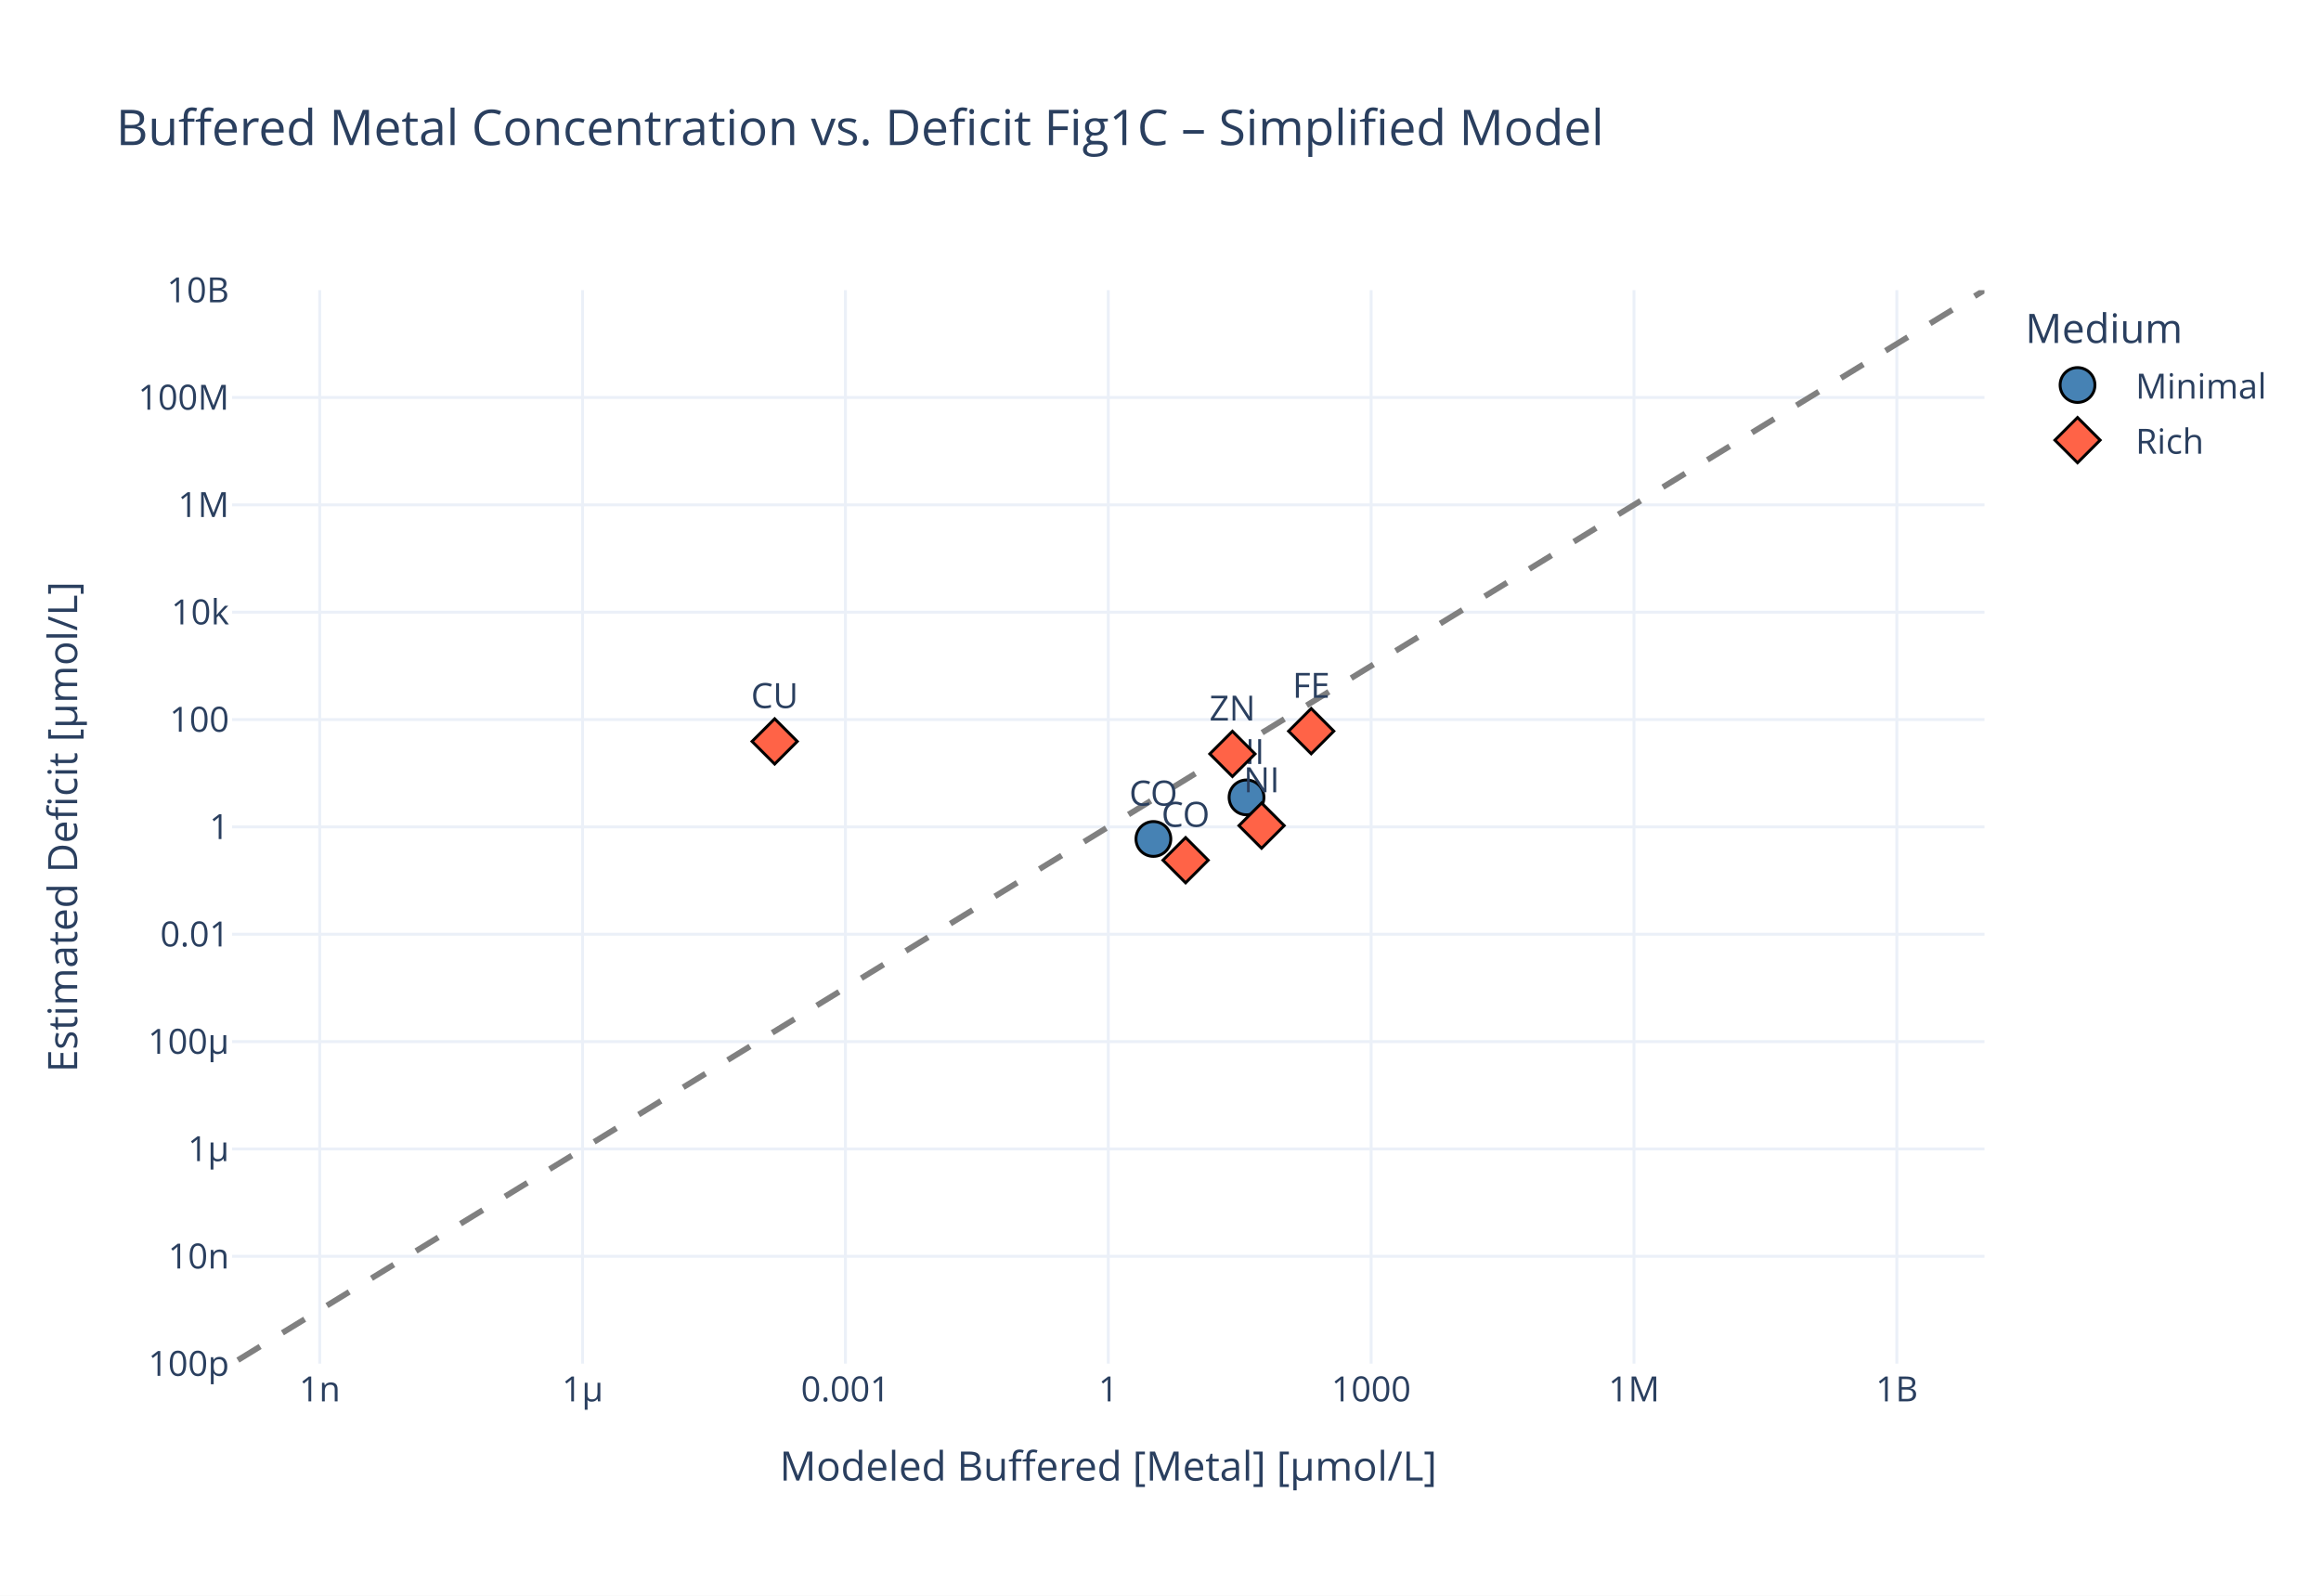
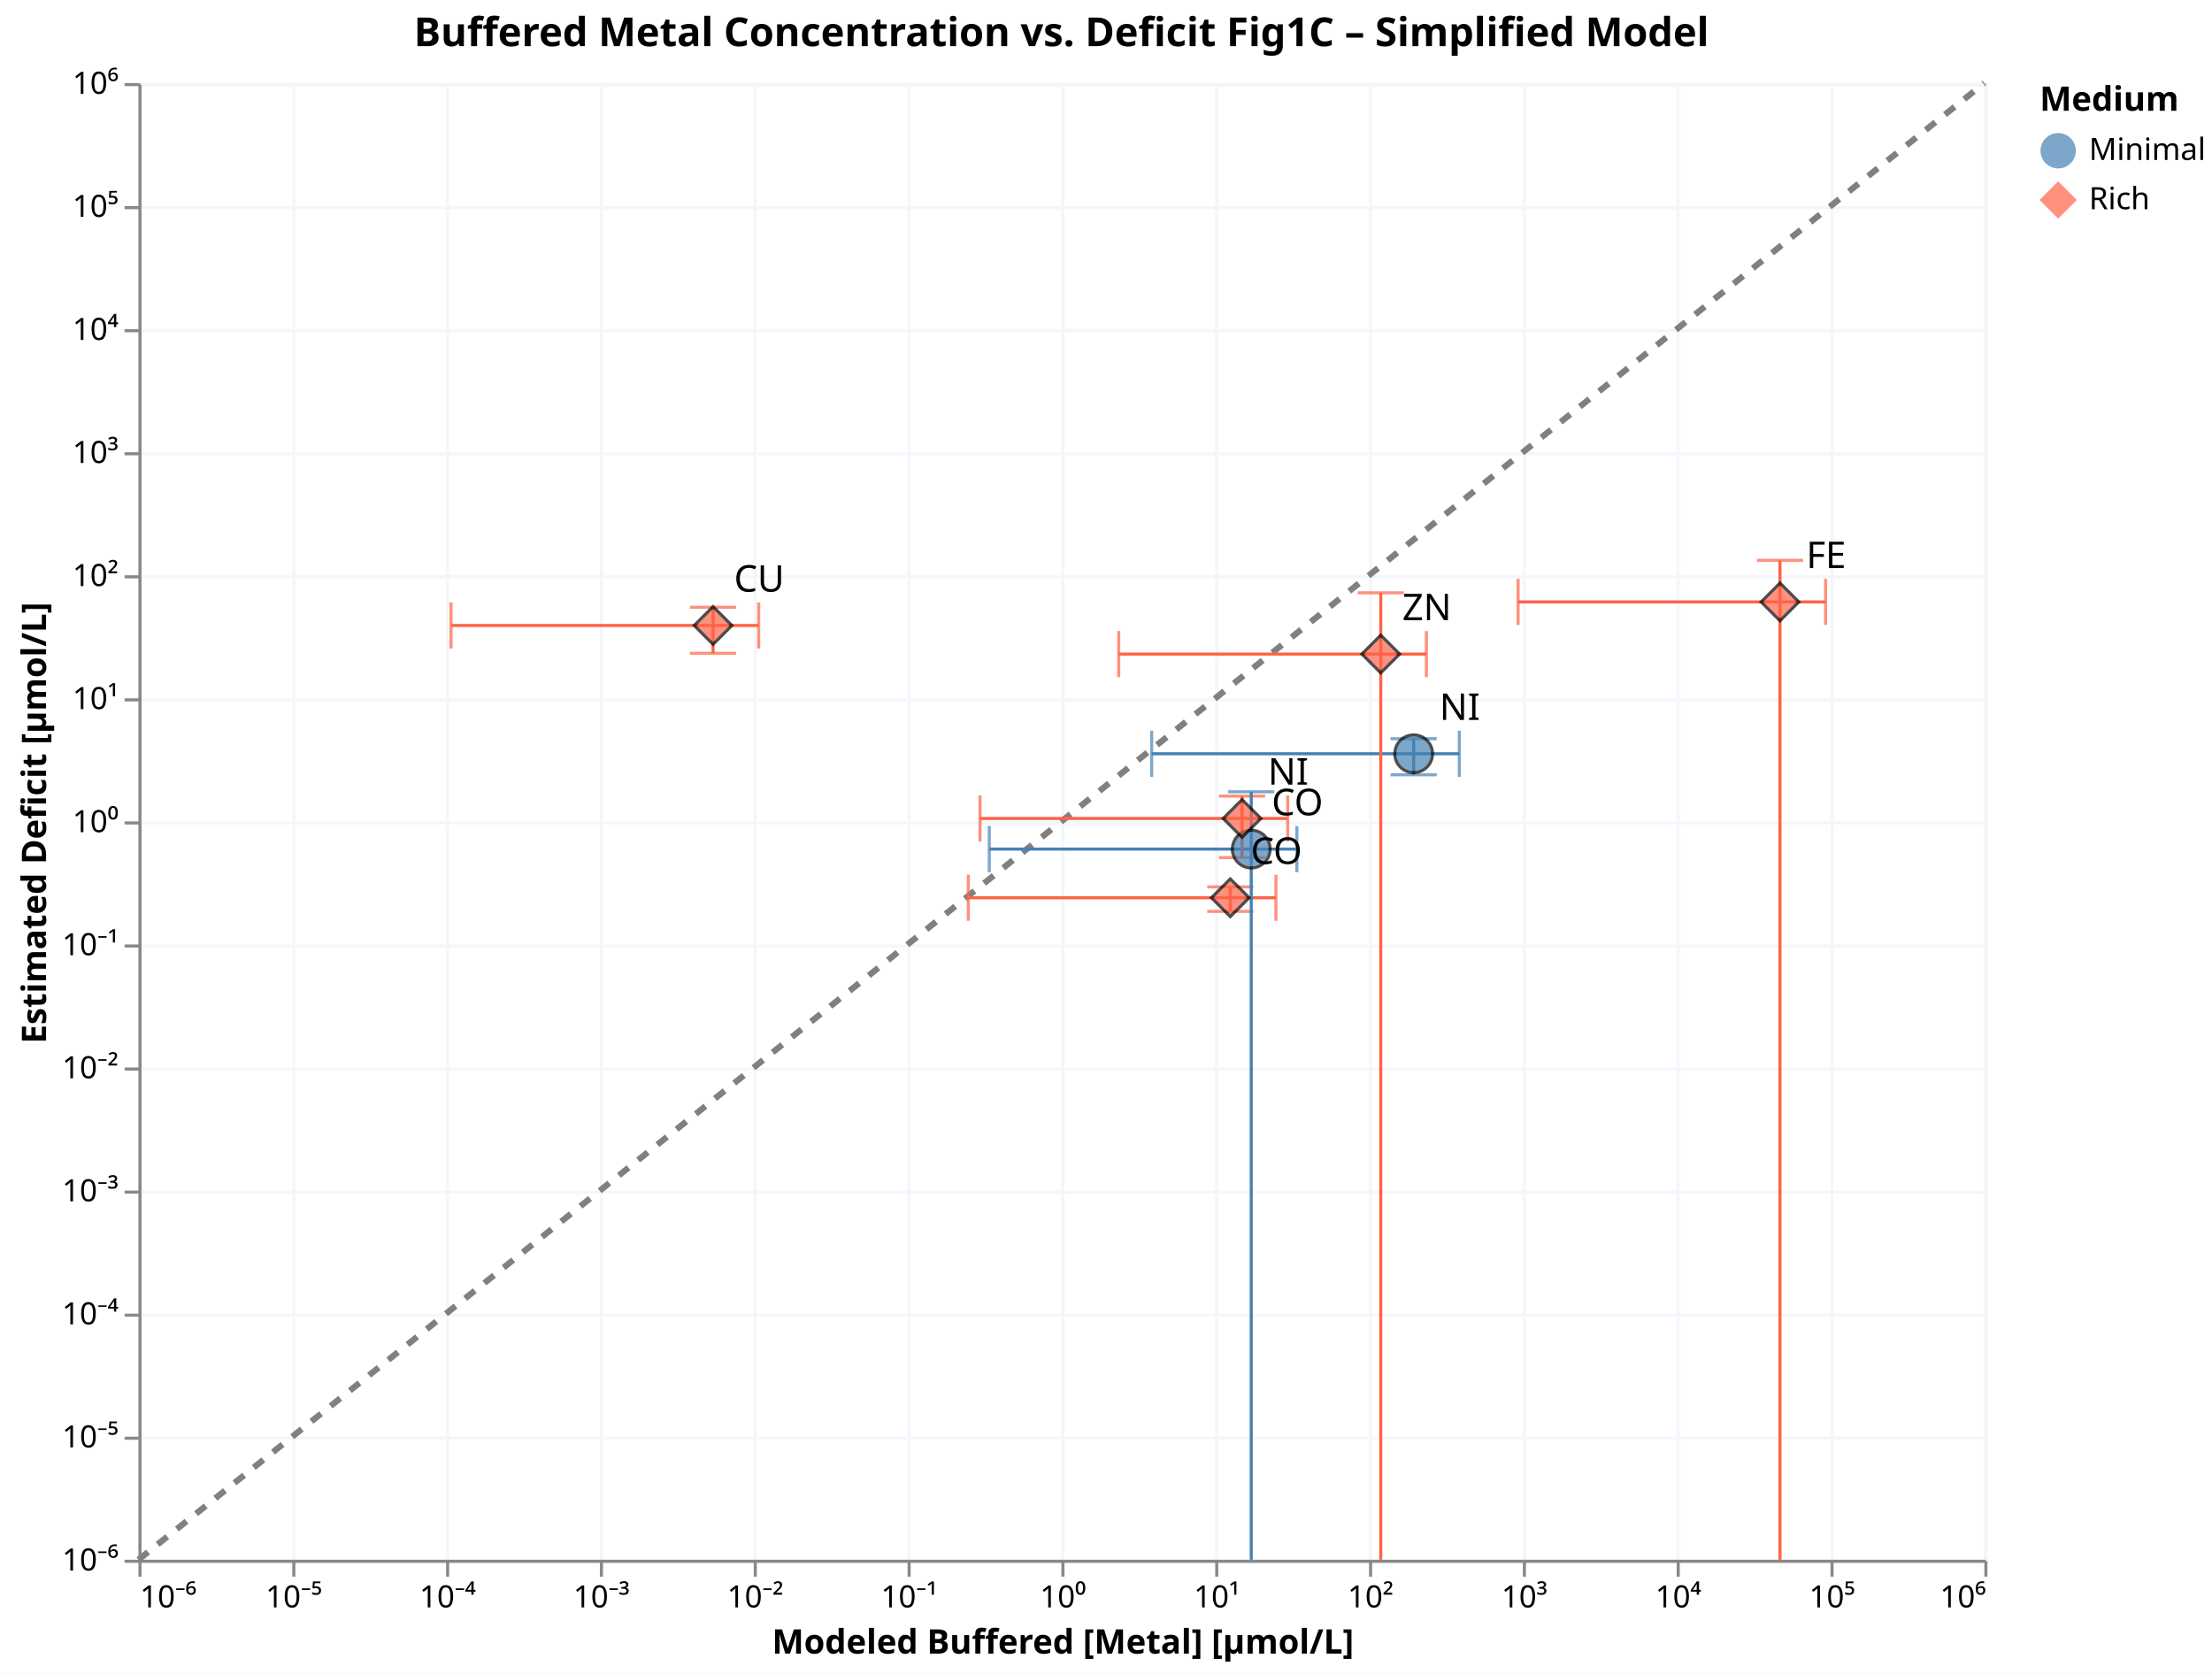
- <svg xmlns="http://www.w3.org/2000/svg" class="main-svg" width="1600" height="1100" style="" viewBox="0 0 800 550">
-   <rect x="0" y="0" width="800" height="550" style="fill: rgb(255, 255, 255); fill-opacity: 1;" />
-   <defs id="defs-2febde">
-     <g class="clips">
-       <clipPath id="clip2febdexyplot" class="plotclip">
-         <rect width="604" height="370" />
-       </clipPath>
-       <clipPath class="axesclip" id="clip2febdex">
-         <rect x="80" y="0" width="604" height="550" />
-       </clipPath>
-       <clipPath class="axesclip" id="clip2febdey">
-         <rect x="0" y="100" width="800" height="370" />
-       </clipPath>
-       <clipPath class="axesclip" id="clip2febdexy">
-         <rect x="80" y="100" width="604" height="370" />
-       </clipPath>
-     </g>
-     <g class="gradients" />
-     <g class="patterns" />
-   </defs>
-   <g class="bglayer" />
-   <g class="layer-below">
-     <g class="imagelayer" />
-     <g class="shapelayer" />
-   </g>
-   <g class="cartesianlayer">
-     <g class="subplot xy">
-       <g class="layer-subplot">
-         <g class="shapelayer" />
-         <g class="imagelayer" />
+ <svg xmlns="http://www.w3.org/2000/svg" version="1.1" class="marks" width="719" height="544" viewBox="0 0 719 544">
+   <rect width="719" height="544" fill="white" />
+   <g fill="none" stroke-miterlimit="10" transform="translate(45,27)">
+     <g class="mark-group role-frame root" role="graphics-object" aria-roledescription="group mark container">
+       <g transform="translate(0,0)">
+         <path class="background" aria-hidden="true" d="M0.5,0.5h600v480h-600Z" stroke="#ddd" />
+         <g>
+           <g class="mark-group role-axis" aria-hidden="true">
+             <g transform="translate(0.5,480.5)">
+               <path class="background" aria-hidden="true" d="M0,0h0v0h0Z" pointer-events="none" />
+               <g>
+                 <g class="mark-rule role-axis-grid" pointer-events="none">
+                   <line transform="translate(0,-480)" x2="0" y2="480" stroke="#f3f6fa" stroke-width="1" opacity="1" />
+                   <line transform="translate(50,-480)" x2="0" y2="480" stroke="#f3f6fa" stroke-width="1" opacity="1" />
+                   <line transform="translate(100,-480)" x2="0" y2="480" stroke="#f3f6fa" stroke-width="1" opacity="1" />
+                   <line transform="translate(150,-480)" x2="0" y2="480" stroke="#f3f6fa" stroke-width="1" opacity="1" />
+                   <line transform="translate(200,-480)" x2="0" y2="480" stroke="#f3f6fa" stroke-width="1" opacity="1" />
+                   <line transform="translate(250,-480)" x2="0" y2="480" stroke="#f3f6fa" stroke-width="1" opacity="1" />
+                   <line transform="translate(300,-480)" x2="0" y2="480" stroke="#f3f6fa" stroke-width="1" opacity="1" />
+                   <line transform="translate(350,-480)" x2="0" y2="480" stroke="#f3f6fa" stroke-width="1" opacity="1" />
+                   <line transform="translate(400,-480)" x2="0" y2="480" stroke="#f3f6fa" stroke-width="1" opacity="1" />
+                   <line transform="translate(450,-480)" x2="0" y2="480" stroke="#f3f6fa" stroke-width="1" opacity="1" />
+                   <line transform="translate(500,-480)" x2="0" y2="480" stroke="#f3f6fa" stroke-width="1" opacity="1" />
+                   <line transform="translate(550,-480)" x2="0" y2="480" stroke="#f3f6fa" stroke-width="1" opacity="1" />
+                   <line transform="translate(600,-480)" x2="0" y2="480" stroke="#f3f6fa" stroke-width="1" opacity="1" />
+                 </g>
+               </g>
+               <path class="foreground" aria-hidden="true" d="" pointer-events="none" display="none" />
+             </g>
+           </g>
+           <g class="mark-group role-axis" aria-hidden="true">
+             <g transform="translate(0.5,0.5)">
+               <path class="background" aria-hidden="true" d="M0,0h0v0h0Z" pointer-events="none" />
+               <g>
+                 <g class="mark-rule role-axis-grid" pointer-events="none">
+                   <line transform="translate(0,480)" x2="600" y2="0" stroke="#f3f6fa" stroke-width="1" opacity="1" />
+                   <line transform="translate(0,440)" x2="600" y2="0" stroke="#f3f6fa" stroke-width="1" opacity="1" />
+                   <line transform="translate(0,400)" x2="600" y2="0" stroke="#f3f6fa" stroke-width="1" opacity="1" />
+                   <line transform="translate(0,360)" x2="600" y2="0" stroke="#f3f6fa" stroke-width="1" opacity="1" />
+                   <line transform="translate(0,320)" x2="600" y2="0" stroke="#f3f6fa" stroke-width="1" opacity="1" />
+                   <line transform="translate(0,280)" x2="600" y2="0" stroke="#f3f6fa" stroke-width="1" opacity="1" />
+                   <line transform="translate(0,240)" x2="600" y2="0" stroke="#f3f6fa" stroke-width="1" opacity="1" />
+                   <line transform="translate(0,200)" x2="600" y2="0" stroke="#f3f6fa" stroke-width="1" opacity="1" />
+                   <line transform="translate(0,160)" x2="600" y2="0" stroke="#f3f6fa" stroke-width="1" opacity="1" />
+                   <line transform="translate(0,120)" x2="600" y2="0" stroke="#f3f6fa" stroke-width="1" opacity="1" />
+                   <line transform="translate(0,80)" x2="600" y2="0" stroke="#f3f6fa" stroke-width="1" opacity="1" />
+                   <line transform="translate(0,40)" x2="600" y2="0" stroke="#f3f6fa" stroke-width="1" opacity="1" />
+                   <line transform="translate(0,0)" x2="600" y2="0" stroke="#f3f6fa" stroke-width="1" opacity="1" />
+                 </g>
+               </g>
+               <path class="foreground" aria-hidden="true" d="" pointer-events="none" display="none" />
+             </g>
+           </g>
+           <g class="mark-group role-axis" role="graphics-symbol" aria-roledescription="axis" aria-label="X-axis titled 'Modeled Buffered [Metal] [µmol/L]' for a log scale with values from 0.000001 to 1,000,000">
+             <g transform="translate(0.5,480.5)">
+               <path class="background" aria-hidden="true" d="M0,0h0v0h0Z" pointer-events="none" />
+               <g>
+                 <g class="mark-rule role-axis-tick" pointer-events="none">
+                   <line transform="translate(0,0)" x2="0" y2="5" stroke="#888" stroke-width="1" opacity="1" />
+                   <line transform="translate(50,0)" x2="0" y2="5" stroke="#888" stroke-width="1" opacity="1" />
+                   <line transform="translate(100,0)" x2="0" y2="5" stroke="#888" stroke-width="1" opacity="1" />
+                   <line transform="translate(150,0)" x2="0" y2="5" stroke="#888" stroke-width="1" opacity="1" />
+                   <line transform="translate(200,0)" x2="0" y2="5" stroke="#888" stroke-width="1" opacity="1" />
+                   <line transform="translate(250,0)" x2="0" y2="5" stroke="#888" stroke-width="1" opacity="1" />
+                   <line transform="translate(300,0)" x2="0" y2="5" stroke="#888" stroke-width="1" opacity="1" />
+                   <line transform="translate(350,0)" x2="0" y2="5" stroke="#888" stroke-width="1" opacity="1" />
+                   <line transform="translate(400,0)" x2="0" y2="5" stroke="#888" stroke-width="1" opacity="1" />
+                   <line transform="translate(450,0)" x2="0" y2="5" stroke="#888" stroke-width="1" opacity="1" />
+                   <line transform="translate(500,0)" x2="0" y2="5" stroke="#888" stroke-width="1" opacity="1" />
+                   <line transform="translate(550,0)" x2="0" y2="5" stroke="#888" stroke-width="1" opacity="1" />
+                   <line transform="translate(600,0)" x2="0" y2="5" stroke="#888" stroke-width="1" opacity="1" />
+                 </g>
+                 <g class="mark-text role-axis-label" pointer-events="none">
+                   <text text-anchor="start" transform="translate(0,15)" font-family="sans-serif" font-size="10px" fill="#000" opacity="1">10⁻⁶</text>
+                   <text text-anchor="middle" transform="translate(50,15)" font-family="sans-serif" font-size="10px" fill="#000" opacity="1">10⁻⁵</text>
+                   <text text-anchor="middle" transform="translate(100,15)" font-family="sans-serif" font-size="10px" fill="#000" opacity="1">10⁻⁴</text>
+                   <text text-anchor="middle" transform="translate(150,15)" font-family="sans-serif" font-size="10px" fill="#000" opacity="1">10⁻³</text>
+                   <text text-anchor="middle" transform="translate(200,15)" font-family="sans-serif" font-size="10px" fill="#000" opacity="1">10⁻²</text>
+                   <text text-anchor="middle" transform="translate(250,15)" font-family="sans-serif" font-size="10px" fill="#000" opacity="1">10⁻¹</text>
+                   <text text-anchor="middle" transform="translate(300,15)" font-family="sans-serif" font-size="10px" fill="#000" opacity="1">10⁰</text>
+                   <text text-anchor="middle" transform="translate(350,15)" font-family="sans-serif" font-size="10px" fill="#000" opacity="1">10¹</text>
+                   <text text-anchor="middle" transform="translate(400,15)" font-family="sans-serif" font-size="10px" fill="#000" opacity="1">10²</text>
+                   <text text-anchor="middle" transform="translate(450,15)" font-family="sans-serif" font-size="10px" fill="#000" opacity="1">10³</text>
+                   <text text-anchor="middle" transform="translate(500,15)" font-family="sans-serif" font-size="10px" fill="#000" opacity="1">10⁴</text>
+                   <text text-anchor="middle" transform="translate(550,15)" font-family="sans-serif" font-size="10px" fill="#000" opacity="1">10⁵</text>
+                   <text text-anchor="end" transform="translate(600,15)" font-family="sans-serif" font-size="10px" fill="#000" opacity="1">10⁶</text>
+                 </g>
+                 <g class="mark-rule role-axis-domain" pointer-events="none">
+                   <line transform="translate(0,0)" x2="600" y2="0" stroke="#888" stroke-width="1" opacity="1" />
+                 </g>
+                 <g class="mark-text role-axis-title" pointer-events="none">
+                   <text text-anchor="middle" transform="translate(300,30)" font-family="sans-serif" font-size="11px" font-weight="bold" fill="#000" opacity="1">Modeled Buffered [Metal] [µmol/L]</text>
+                 </g>
+               </g>
+               <path class="foreground" aria-hidden="true" d="" pointer-events="none" display="none" />
+             </g>
+           </g>
+           <g class="mark-group role-axis" role="graphics-symbol" aria-roledescription="axis" aria-label="Y-axis titled 'Estimated Deficit [µmol/L]' for a log scale with values from 0.000001 to 1,000,000">
+             <g transform="translate(0.5,0.5)">
+               <path class="background" aria-hidden="true" d="M0,0h0v0h0Z" pointer-events="none" />
+               <g>
+                 <g class="mark-rule role-axis-tick" pointer-events="none">
+                   <line transform="translate(0,480)" x2="-5" y2="0" stroke="#888" stroke-width="1" opacity="1" />
+                   <line transform="translate(0,440)" x2="-5" y2="0" stroke="#888" stroke-width="1" opacity="1" />
+                   <line transform="translate(0,400)" x2="-5" y2="0" stroke="#888" stroke-width="1" opacity="1" />
+                   <line transform="translate(0,360)" x2="-5" y2="0" stroke="#888" stroke-width="1" opacity="1" />
+                   <line transform="translate(0,320)" x2="-5" y2="0" stroke="#888" stroke-width="1" opacity="1" />
+                   <line transform="translate(0,280)" x2="-5" y2="0" stroke="#888" stroke-width="1" opacity="1" />
+                   <line transform="translate(0,240)" x2="-5" y2="0" stroke="#888" stroke-width="1" opacity="1" />
+                   <line transform="translate(0,200)" x2="-5" y2="0" stroke="#888" stroke-width="1" opacity="1" />
+                   <line transform="translate(0,160)" x2="-5" y2="0" stroke="#888" stroke-width="1" opacity="1" />
+                   <line transform="translate(0,120)" x2="-5" y2="0" stroke="#888" stroke-width="1" opacity="1" />
+                   <line transform="translate(0,80)" x2="-5" y2="0" stroke="#888" stroke-width="1" opacity="1" />
+                   <line transform="translate(0,40)" x2="-5" y2="0" stroke="#888" stroke-width="1" opacity="1" />
+                   <line transform="translate(0,0)" x2="-5" y2="0" stroke="#888" stroke-width="1" opacity="1" />
+                 </g>
+                 <g class="mark-text role-axis-label" pointer-events="none">
+                   <text text-anchor="end" transform="translate(-7,483)" font-family="sans-serif" font-size="10px" fill="#000" opacity="1">10⁻⁶</text>
+                   <text text-anchor="end" transform="translate(-7,443)" font-family="sans-serif" font-size="10px" fill="#000" opacity="1">10⁻⁵</text>
+                   <text text-anchor="end" transform="translate(-7,403)" font-family="sans-serif" font-size="10px" fill="#000" opacity="1">10⁻⁴</text>
+                   <text text-anchor="end" transform="translate(-7,363)" font-family="sans-serif" font-size="10px" fill="#000" opacity="1">10⁻³</text>
+                   <text text-anchor="end" transform="translate(-7,323)" font-family="sans-serif" font-size="10px" fill="#000" opacity="1">10⁻²</text>
+                   <text text-anchor="end" transform="translate(-7,283)" font-family="sans-serif" font-size="10px" fill="#000" opacity="1">10⁻¹</text>
+                   <text text-anchor="end" transform="translate(-7,243)" font-family="sans-serif" font-size="10px" fill="#000" opacity="1">10⁰</text>
+                   <text text-anchor="end" transform="translate(-7,203)" font-family="sans-serif" font-size="10px" fill="#000" opacity="1">10¹</text>
+                   <text text-anchor="end" transform="translate(-7,163)" font-family="sans-serif" font-size="10px" fill="#000" opacity="1">10²</text>
+                   <text text-anchor="end" transform="translate(-7,123)" font-family="sans-serif" font-size="10px" fill="#000" opacity="1">10³</text>
+                   <text text-anchor="end" transform="translate(-7,83)" font-family="sans-serif" font-size="10px" fill="#000" opacity="1">10⁴</text>
+                   <text text-anchor="end" transform="translate(-7,43)" font-family="sans-serif" font-size="10px" fill="#000" opacity="1">10⁵</text>
+                   <text text-anchor="end" transform="translate(-7,3)" font-family="sans-serif" font-size="10px" fill="#000" opacity="1">10⁶</text>
+                 </g>
+                 <g class="mark-rule role-axis-domain" pointer-events="none">
+                   <line transform="translate(0,480)" x2="0" y2="-480" stroke="#888" stroke-width="1" opacity="1" />
+                 </g>
+                 <g class="mark-text role-axis-title" pointer-events="none">
+                   <text text-anchor="middle" transform="translate(-28.5293,240) rotate(-90) translate(0,-2)" font-family="sans-serif" font-size="11px" font-weight="bold" fill="#000" opacity="1">Estimated Deficit [µmol/L]</text>
+                 </g>
+               </g>
+               <path class="foreground" aria-hidden="true" d="" pointer-events="none" display="none" />
+             </g>
+           </g>
+           <g class="mark-line role-mark layer_0_marks" role="graphics-object" aria-roledescription="line mark container">
+             <path aria-label="v: 0.000001" role="graphics-symbol" aria-roledescription="line mark" d="M0,480L600,0" stroke="gray" stroke-width="2" stroke-dasharray="4,4" />
+           </g>
+           <g class="mark-rect role-mark layer_1_layer_0_marks" aria-hidden="true">
+             <path d="M276.061,241.5h1v15h-1Z" fill="steelblue" opacity="0.7" />
+             <path d="M328.84,210.511h1v15h-1Z" fill="steelblue" opacity="0.7" />
+             <path d="M447.951,161.154h1v15h-1Z" fill="tomato" opacity="0.7" />
+             <path d="M269.245,257.316h1v15h-1Z" fill="tomato" opacity="0.7" />
+             <path d="M273.06,231.544h1v15h-1Z" fill="tomato" opacity="0.7" />
+             <path d="M101.114,168.813h1v15h-1Z" fill="tomato" opacity="0.7" />
+             <path d="M318.142,178.103h1v15h-1Z" fill="tomato" opacity="0.7" />
+           </g>
+           <g class="mark-rect role-mark layer_1_layer_1_marks" aria-hidden="true">
+             <path d="M376.046,241.5h1v15h-1Z" fill="steelblue" opacity="0.7" />
+             <path d="M428.84,210.511h1v15h-1Z" fill="steelblue" opacity="0.7" />
+             <path d="M547.907,161.154h1v15h-1Z" fill="tomato" opacity="0.7" />
+             <path d="M369.239,257.316h1v15h-1Z" fill="tomato" opacity="0.7" />
+             <path d="M373.06,231.544h1v15h-1Z" fill="tomato" opacity="0.7" />
+             <path d="M201.114,168.813h1v15h-1Z" fill="tomato" opacity="0.7" />
+             <path d="M418.142,178.103h1v15h-1Z" fill="tomato" opacity="0.7" />
+           </g>
+           <g class="mark-rule role-mark layer_1_layer_2_marks" role="graphics-object" aria-roledescription="rule mark container">
+             <line aria-label="lower_x_lb_uM: 0.339796301177; y_uM: 0.595660322506; upper_x_lb_uM: 33.9556721177; Medium: Minimal; x_ub_uM: 33.9556721177; x_lb_uM: 0.339796301177" role="graphics-symbol" aria-roledescription="errorbar" transform="translate(276.5609,249.0001)" x2="99.985" y2="0" stroke="steelblue" />
+             <line aria-label="lower_x_lb_uM: 3.86188046402; y_uM: 3.54594709603; upper_x_lb_uM: 386.187792962; Medium: Minimal; x_ub_uM: 386.187792962; x_lb_uM: 3.86188046402" role="graphics-symbol" aria-roledescription="errorbar" transform="translate(329.3399,218.0107)" x2="100" y2="0" stroke="steelblue" />
+             <line aria-label="lower_x_lb_uM: 931.131639693; y_uM: 60.7635958387; upper_x_lb_uM: 92925.0639693; Medium: Rich; x_ub_uM: 92925.0639693; x_lb_uM: 931.131639693" role="graphics-symbol" aria-roledescription="errorbar" transform="translate(448.4506,168.6543)" x2="99.956" y2="0" stroke="tomato" />
+             <line aria-label="lower_x_lb_uM: 0.248253315372; y_uM: 0.239662747921; upper_x_lb_uM: 24.8184015372; Medium: Rich; x_ub_uM: 24.8184015372; x_lb_uM: 0.248253315372" role="graphics-symbol" aria-roledescription="errorbar" transform="translate(269.7448,264.816)" x2="99.994" y2="0" stroke="tomato" />
+             <line aria-label="lower_x_lb_uM: 0.295938698494; y_uM: 1.05655217874; upper_x_lb_uM: 29.5938569794; Medium: Rich; x_ub_uM: 29.5938569794; x_lb_uM: 0.295938698494" role="graphics-symbol" aria-roledescription="errorbar" transform="translate(273.5601,239.0444)" x2="100" y2="0" stroke="tomato" />
+             <line aria-label="lower_x_lb_uM: 0.000107714137603; y_uM: 39.1004104343; upper_x_lb_uM: 0.0107714137558; Medium: Rich; x_ub_uM: 0.0107714137558; x_lb_uM: 0.000107714137603" role="graphics-symbol" aria-roledescription="errorbar" transform="translate(101.6136,176.3127)" x2="100" y2="0" stroke="tomato" />
+             <line aria-label="lower_x_lb_uM: 2.35956548632; y_uM: 22.9044899894; upper_x_lb_uM: 235.955618032; Medium: Rich; x_ub_uM: 235.955618032; x_lb_uM: 2.35956548632" role="graphics-symbol" aria-roledescription="errorbar" transform="translate(318.6416,185.6032)" x2="100" y2="0" stroke="tomato" />
+           </g>
+           <g class="mark-rect role-mark layer_2_layer_0_marks" clip-path="url(#clip16)" aria-hidden="true">
+             <path d="M354.21,519.5h15v1h-15Z" fill="steelblue" opacity="0.7" />
+             <path d="M407.004,224.352h15v1h-15Z" fill="steelblue" opacity="0.7" />
+             <path d="M526.072,519.5h15v1h-15Z" fill="tomato" opacity="0.7" />
+             <path d="M347.403,268.754h15v1h-15Z" fill="tomato" opacity="0.7" />
+             <path d="M351.225,251.27h15v1h-15Z" fill="tomato" opacity="0.7" />
+             <path d="M179.278,184.864h15v1h-15Z" fill="tomato" opacity="0.7" />
+             <path d="M396.306,519.5h15v1h-15Z" fill="tomato" opacity="0.7" />
+           </g>
+           <g class="mark-rect role-mark layer_2_layer_1_marks" clip-path="url(#clip17)" aria-hidden="true">
+             <path d="M354.21,229.868h15v1h-15Z" fill="steelblue" opacity="0.7" />
+             <path d="M407.004,212.615h15v1h-15Z" fill="steelblue" opacity="0.7" />
+             <path d="M526.072,154.63h15v1h-15Z" fill="tomato" opacity="0.7" />
+             <path d="M347.403,260.784h15v1h-15Z" fill="tomato" opacity="0.7" />
+             <path d="M351.225,231.278h15v1h-15Z" fill="tomato" opacity="0.7" />
+             <path d="M179.278,169.892h15v1h-15Z" fill="tomato" opacity="0.7" />
+             <path d="M396.306,165.189h15v1h-15Z" fill="tomato" opacity="0.7" />
+           </g>
+           <g class="mark-rule role-mark layer_2_layer_2_marks" clip-path="url(#clip18)" role="graphics-object" aria-roledescription="rule mark container">
+             <line aria-label="x_uM: 17.1477342094; lower_y_lo_uM: 1e-7; upper_y_lo_uM: 1.74099395967; Medium: Minimal; y_hi_uM: 1.74099395967; y_lo_uM: 1e-7" role="graphics-symbol" aria-roledescription="errorbar" transform="translate(361.7103,520)" x2="0" y2="-289.632" stroke="steelblue" />
+             <line aria-label="x_uM: 195.024836713; lower_y_lo_uM: 2.39159515296; upper_y_lo_uM: 4.70029903911; Medium: Minimal; y_hi_uM: 4.70029903911; y_lo_uM: 2.39159515296" role="graphics-symbol" aria-roledescription="errorbar" transform="translate(414.5045,224.8525)" x2="0" y2="-11.738" stroke="steelblue" />
+             <line aria-label="x_uM: 46928.0978045; lower_y_lo_uM: 1e-7; upper_y_lo_uM: 132.357391968; Medium: Rich; y_hi_uM: 132.357391968; y_lo_uM: 1e-7" role="graphics-symbol" aria-roledescription="errorbar" transform="translate(533.5716,520)" x2="0" y2="-364.87" stroke="tomato" />
+             <line aria-label="x_uM: 12.5333274263; lower_y_lo_uM: 0.185630973652; upper_y_lo_uM: 0.29369452219; Medium: Rich; y_hi_uM: 0.29369452219; y_lo_uM: 0.185630973652" role="graphics-symbol" aria-roledescription="errorbar" transform="translate(354.9033,269.254)" x2="0" y2="-7.97" stroke="tomato" />
+             <line aria-label="x_uM: 14.9448978389; lower_y_lo_uM: 0.507856533939; upper_y_lo_uM: 1.60524782354; Medium: Rich; y_hi_uM: 1.60524782354; y_lo_uM: 0.507856533939" role="graphics-symbol" aria-roledescription="errorbar" transform="translate(358.7246,251.7704)" x2="0" y2="-19.992" stroke="tomato" />
+             <line aria-label="x_uM: 0.00543956394672; lower_y_lo_uM: 23.2218752147; upper_y_lo_uM: 54.9789456538; Medium: Rich; y_hi_uM: 54.9789456538; y_lo_uM: 23.2218752147" role="graphics-symbol" aria-roledescription="errorbar" transform="translate(186.7782,185.3641)" x2="0" y2="-14.972" stroke="tomato" />
+             <line aria-label="x_uM: 119.157591759; lower_y_lo_uM: 1e-7; upper_y_lo_uM: 72.0754139178; Medium: Rich; y_hi_uM: 72.0754139178; y_lo_uM: 1e-7" role="graphics-symbol" aria-roledescription="errorbar" transform="translate(403.8061,520)" x2="0" y2="-354.311" stroke="tomato" />
+           </g>
+           <g class="mark-symbol role-mark layer_3_marks" role="graphics-object" aria-roledescription="symbol mark container">
+             <path aria-label="x_uM: 17.1477342094; y_uM: 0.595660322506; Medium: Minimal" role="graphics-symbol" aria-roledescription="point" transform="translate(361.7103,249.0001)" d="M6.124,0A6.124,6.124,0,1,1,-6.124,0A6.124,6.124,0,1,1,6.124,0" fill="steelblue" stroke="black" stroke-width="1" opacity="0.7" />
+             <path aria-label="x_uM: 195.024836713; y_uM: 3.54594709603; Medium: Minimal" role="graphics-symbol" aria-roledescription="point" transform="translate(414.5045,218.0107)" d="M6.124,0A6.124,6.124,0,1,1,-6.124,0A6.124,6.124,0,1,1,6.124,0" fill="steelblue" stroke="black" stroke-width="1" opacity="0.7" />
+             <path aria-label="x_uM: 46928.0978045; y_uM: 60.7635958387; Medium: Rich" role="graphics-symbol" aria-roledescription="point" transform="translate(533.5716,168.6543)" d="M-6.124,0L0,-6.124L6.124,0L0,6.124Z" fill="tomato" stroke="black" stroke-width="1" opacity="0.7" />
+             <path aria-label="x_uM: 12.5333274263; y_uM: 0.239662747921; Medium: Rich" role="graphics-symbol" aria-roledescription="point" transform="translate(354.9033,264.816)" d="M-6.124,0L0,-6.124L6.124,0L0,6.124Z" fill="tomato" stroke="black" stroke-width="1" opacity="0.7" />
+             <path aria-label="x_uM: 14.9448978389; y_uM: 1.05655217874; Medium: Rich" role="graphics-symbol" aria-roledescription="point" transform="translate(358.7246,239.0444)" d="M-6.124,0L0,-6.124L6.124,0L0,6.124Z" fill="tomato" stroke="black" stroke-width="1" opacity="0.7" />
+             <path aria-label="x_uM: 0.00543956394672; y_uM: 39.1004104343; Medium: Rich" role="graphics-symbol" aria-roledescription="point" transform="translate(186.7782,176.3127)" d="M-6.124,0L0,-6.124L6.124,0L0,6.124Z" fill="tomato" stroke="black" stroke-width="1" opacity="0.7" />
+             <path aria-label="x_uM: 119.157591759; y_uM: 22.9044899894; Medium: Rich" role="graphics-symbol" aria-roledescription="point" transform="translate(403.8061,185.6032)" d="M-6.124,0L0,-6.124L6.124,0L0,6.124Z" fill="tomato" stroke="black" stroke-width="1" opacity="0.7" />
+           </g>
+           <g class="mark-text role-mark layer_4_marks" role="graphics-object" aria-roledescription="text mark container">
+             <text aria-label="x_uM: 17.1477342094; y_uM: 0.595660322506; Element: CO" role="graphics-symbol" aria-roledescription="text mark" text-anchor="middle" transform="translate(376.7103,238.0001)" font-family="sans-serif" font-size="12px" fill="black">CO</text>
+             <text aria-label="x_uM: 195.024836713; y_uM: 3.54594709603; Element: NI" role="graphics-symbol" aria-roledescription="text mark" text-anchor="middle" transform="translate(429.5045,207.0107)" font-family="sans-serif" font-size="12px" fill="black">NI</text>
+             <text aria-label="x_uM: 46928.0978045; y_uM: 60.7635958387; Element: FE" role="graphics-symbol" aria-roledescription="text mark" text-anchor="middle" transform="translate(548.5716,157.6543)" font-family="sans-serif" font-size="12px" fill="black">FE</text>
+             <text aria-label="x_uM: 12.5333274263; y_uM: 0.239662747921; Element: CO" role="graphics-symbol" aria-roledescription="text mark" text-anchor="middle" transform="translate(369.9033,253.816)" font-family="sans-serif" font-size="12px" fill="black">CO</text>
+             <text aria-label="x_uM: 14.9448978389; y_uM: 1.05655217874; Element: NI" role="graphics-symbol" aria-roledescription="text mark" text-anchor="middle" transform="translate(373.7246,228.0444)" font-family="sans-serif" font-size="12px" fill="black">NI</text>
+             <text aria-label="x_uM: 0.00543956394672; y_uM: 39.1004104343; Element: CU" role="graphics-symbol" aria-roledescription="text mark" text-anchor="middle" transform="translate(201.7782,165.3127)" font-family="sans-serif" font-size="12px" fill="black">CU</text>
+             <text aria-label="x_uM: 119.157591759; y_uM: 22.9044899894; Element: ZN" role="graphics-symbol" aria-roledescription="text mark" text-anchor="middle" transform="translate(418.8061,174.6032)" font-family="sans-serif" font-size="12px" fill="black">ZN</text>
+           </g>
+           <g class="mark-group role-legend" role="graphics-symbol" aria-roledescription="legend" aria-label="Symbol legend titled 'Medium' for shape, fill color and stroke color with 2 values: Minimal, Rich">
+             <g transform="translate(618,0)">
+               <path class="background" aria-hidden="true" d="M0,0h51v45h-51Z" pointer-events="none" />
+               <g>
+                 <g class="mark-group role-legend-entry">
+                   <g transform="translate(0,16)">
+                     <path class="background" aria-hidden="true" d="M0,0h0v0h0Z" pointer-events="none" />
+                     <g>
+                       <g class="mark-group role-scope" role="graphics-object" aria-roledescription="group mark container">
+                         <g transform="translate(0,0)">
+                           <path class="background" aria-hidden="true" d="M0,0h50.448v12.5h-50.448Z" pointer-events="none" opacity="1" />
+                           <g>
+                             <g class="mark-symbol role-legend-symbol" pointer-events="none">
+                               <path transform="translate(6,6)" d="M5,0A5,5,0,1,1,-5,0A5,5,0,1,1,5,0" fill="steelblue" stroke="steelblue" stroke-width="1.5" opacity="0.7" />
+                             </g>
+                             <g class="mark-text role-legend-label" pointer-events="none">
+                               <text text-anchor="start" transform="translate(16,9)" font-family="sans-serif" font-size="10px" fill="#000" opacity="1">Minimal</text>
+                             </g>
+                           </g>
+                           <path class="foreground" aria-hidden="true" d="" pointer-events="none" display="none" />
+                         </g>
+                         <g transform="translate(0,16)">
+                           <path class="background" aria-hidden="true" d="M0,0h50.448v12.5h-50.448Z" pointer-events="none" opacity="1" />
+                           <g>
+                             <g class="mark-symbol role-legend-symbol" pointer-events="none">
+                               <path transform="translate(6,6)" d="M-5,0L0,-5L5,0L0,5Z" fill="tomato" stroke="tomato" stroke-width="1.5" opacity="0.7" />
+                             </g>
+                             <g class="mark-text role-legend-label" pointer-events="none">
+                               <text text-anchor="start" transform="translate(16,9)" font-family="sans-serif" font-size="10px" fill="#000" opacity="1">Rich</text>
+                             </g>
+                           </g>
+                           <path class="foreground" aria-hidden="true" d="" pointer-events="none" display="none" />
+                         </g>
+                       </g>
+                     </g>
+                     <path class="foreground" aria-hidden="true" d="" pointer-events="none" display="none" />
+                   </g>
+                 </g>
+                 <g class="mark-text role-legend-title" pointer-events="none">
+                   <text text-anchor="start" transform="translate(0,9)" font-family="sans-serif" font-size="11px" font-weight="bold" fill="#000" opacity="1">Medium</text>
+                 </g>
+               </g>
+               <path class="foreground" aria-hidden="true" d="" pointer-events="none" display="none" />
+             </g>
+           </g>
+           <g class="mark-group role-title">
+             <g transform="translate(300,-22)">
+               <path class="background" aria-hidden="true" d="M0,0h0v0h0Z" pointer-events="none" />
+               <g>
+                 <g class="mark-text role-title-text" role="graphics-symbol" aria-roledescription="title" aria-label="Title text 'Buffered Metal Concentration vs. Deficit Fig1C – Simplified Model'" pointer-events="none">
+                   <text text-anchor="middle" transform="translate(0,10)" font-family="sans-serif" font-size="13px" font-weight="bold" fill="#000" opacity="1">Buffered Metal Concentration vs. Deficit Fig1C – Simplified Model</text>
+                 </g>
+               </g>
+               <path class="foreground" aria-hidden="true" d="" pointer-events="none" display="none" />
+             </g>
+           </g>
+         </g>
+         <path class="foreground" aria-hidden="true" d="" display="none" />
      </g>
-       <g class="minor-gridlayer">
-         <g class="x" />
-         <g class="y" />
-       </g>
-       <g class="gridlayer">
-         <g class="x">
-           <path class="xgrid crisp" transform="translate(110.2,0)" d="M0,100v370" style="stroke: rgb(235, 240, 248); stroke-opacity: 1; stroke-width: 1px;" />
-           <path class="xgrid crisp" transform="translate(200.8,0)" d="M0,100v370" style="stroke: rgb(235, 240, 248); stroke-opacity: 1; stroke-width: 1px;" />
-           <path class="xgrid crisp" transform="translate(291.4,0)" d="M0,100v370" style="stroke: rgb(235, 240, 248); stroke-opacity: 1; stroke-width: 1px;" />
-           <path class="xgrid crisp" transform="translate(382,0)" d="M0,100v370" style="stroke: rgb(235, 240, 248); stroke-opacity: 1; stroke-width: 1px;" />
-           <path class="xgrid crisp" transform="translate(472.6,0)" d="M0,100v370" style="stroke: rgb(235, 240, 248); stroke-opacity: 1; stroke-width: 1px;" />
-           <path class="xgrid crisp" transform="translate(563.2,0)" d="M0,100v370" style="stroke: rgb(235, 240, 248); stroke-opacity: 1; stroke-width: 1px;" />
-           <path class="xgrid crisp" transform="translate(653.8,0)" d="M0,100v370" style="stroke: rgb(235, 240, 248); stroke-opacity: 1; stroke-width: 1px;" />
-         </g>
-         <g class="y">
-           <path class="ygrid crisp" transform="translate(0,433)" d="M80,0h604" style="stroke: rgb(235, 240, 248); stroke-opacity: 1; stroke-width: 1px;" />
-           <path class="ygrid crisp" transform="translate(0,396)" d="M80,0h604" style="stroke: rgb(235, 240, 248); stroke-opacity: 1; stroke-width: 1px;" />
-           <path class="ygrid crisp" transform="translate(0,359)" d="M80,0h604" style="stroke: rgb(235, 240, 248); stroke-opacity: 1; stroke-width: 1px;" />
-           <path class="ygrid crisp" transform="translate(0,322)" d="M80,0h604" style="stroke: rgb(235, 240, 248); stroke-opacity: 1; stroke-width: 1px;" />
-           <path class="ygrid crisp" transform="translate(0,285)" d="M80,0h604" style="stroke: rgb(235, 240, 248); stroke-opacity: 1; stroke-width: 1px;" />
-           <path class="ygrid crisp" transform="translate(0,248)" d="M80,0h604" style="stroke: rgb(235, 240, 248); stroke-opacity: 1; stroke-width: 1px;" />
-           <path class="ygrid crisp" transform="translate(0,211)" d="M80,0h604" style="stroke: rgb(235, 240, 248); stroke-opacity: 1; stroke-width: 1px;" />
-           <path class="ygrid crisp" transform="translate(0,174)" d="M80,0h604" style="stroke: rgb(235, 240, 248); stroke-opacity: 1; stroke-width: 1px;" />
-           <path class="ygrid crisp" transform="translate(0,137)" d="M80,0h604" style="stroke: rgb(235, 240, 248); stroke-opacity: 1; stroke-width: 1px;" />
-         </g>
-       </g>
-       <g class="zerolinelayer" />
-       <g class="layer-between">
-         <g class="shapelayer" />
-         <g class="imagelayer" />
-       </g>
-       <path class="xlines-below" />
-       <path class="ylines-below" />
-       <g class="overlines-below" />
-       <g class="xaxislayer-below" />
-       <g class="yaxislayer-below" />
-       <g class="overaxes-below" />
-       <g class="overplot">
-         <g class="xy" transform="translate(80,100)" clip-path="url(#clip2febdexyplot)">
-           <g class="scatterlayer mlayer">
-             <g class="trace scatter trace3df36c" style="stroke-miterlimit: 2; opacity: 1;">
-               <g class="fills" />
-               <g class="errorbars" />
-               <g class="lines">
-                 <path class="js-line" d="M-120.8,444L785.2,-111" style="vector-effect: none; fill: none; stroke: rgb(128, 128, 128); stroke-opacity: 1; stroke-dasharray: 9px, 9px; stroke-width: 2px; opacity: 1;" />
-               </g>
-               <g class="points" />
-               <g class="text" />
-             </g>
-             <g class="trace scatter trace630e5f" style="stroke-miterlimit: 2; opacity: 1;">
-               <g class="fills" />
-               <g class="errorbars" />
-               <g class="lines" />
-               <g class="points">
-                 <path class="point" transform="translate(317.55,189.16)" d="M6,0A6,6 0 1,1 0,-6A6,6 0 0,1 6,0Z" style="opacity: 1; stroke-width: 1px; fill: rgb(70, 130, 180); fill-opacity: 1; stroke: rgb(0, 0, 0); stroke-opacity: 1;" />
-                 <path class="point" transform="translate(349.65,174.83)" d="M6,0A6,6 0 1,1 0,-6A6,6 0 0,1 6,0Z" style="opacity: 1; stroke-width: 1px; fill: rgb(70, 130, 180); fill-opacity: 1; stroke: rgb(0, 0, 0); stroke-opacity: 1;" />
-               </g>
-               <g class="text">
-                 <g class="textpoint" transform="translate(0,-11.5)">
-                   <text x="317.55" y="189.16" text-anchor="middle" style="font-family: 'Open Sans', verdana, arial, sans-serif; font-size: 12px; fill: rgb(42, 63, 95); fill-opacity: 1; white-space: pre;">CO</text>
-                 </g>
-                 <g class="textpoint" transform="translate(0,-11.5)">
-                   <text x="349.65" y="174.83" text-anchor="middle" style="font-family: 'Open Sans', verdana, arial, sans-serif; font-size: 12px; fill: rgb(42, 63, 95); fill-opacity: 1; white-space: pre;">NI</text>
-                 </g>
-               </g>
-             </g>
-             <g class="trace scatter traceab49b0" style="stroke-miterlimit: 2; opacity: 1;">
-               <g class="fills" />
-               <g class="errorbars" />
-               <g class="lines" />
-               <g class="points">
-                 <path class="point" transform="translate(371.94,152)" d="M7.8,0L0,7.8L-7.8,0L0,-7.8Z" style="opacity: 1; stroke-width: 1px; fill: rgb(255, 99, 71); fill-opacity: 1; stroke: rgb(0, 0, 0); stroke-opacity: 1;" />
-                 <path class="point" transform="translate(328.65,196.48)" d="M7.8,0L0,7.8L-7.8,0L0,-7.8Z" style="opacity: 1; stroke-width: 1px; fill: rgb(255, 99, 71); fill-opacity: 1; stroke: rgb(0, 0, 0); stroke-opacity: 1;" />
-                 <path class="point" transform="translate(344.79,159.84)" d="M7.8,0L0,7.8L-7.8,0L0,-7.8Z" style="opacity: 1; stroke-width: 1px; fill: rgb(255, 99, 71); fill-opacity: 1; stroke: rgb(0, 0, 0); stroke-opacity: 1;" />
-                 <path class="point" transform="translate(354.84,184.56)" d="M7.8,0L0,7.8L-7.8,0L0,-7.8Z" style="opacity: 1; stroke-width: 1px; fill: rgb(255, 99, 71); fill-opacity: 1; stroke: rgb(0, 0, 0); stroke-opacity: 1;" />
-                 <path class="point" transform="translate(187.01,155.54)" d="M7.8,0L0,7.8L-7.8,0L0,-7.8Z" style="opacity: 1; stroke-width: 1px; fill: rgb(255, 99, 71); fill-opacity: 1; stroke: rgb(0, 0, 0); stroke-opacity: 1;" />
-               </g>
-               <g class="text">
-                 <g class="textpoint" transform="translate(0,-11.5)">
-                   <text x="371.94" y="152" text-anchor="middle" style="font-family: 'Open Sans', verdana, arial, sans-serif; font-size: 12px; fill: rgb(42, 63, 95); fill-opacity: 1; white-space: pre;">FE</text>
-                 </g>
-                 <g class="textpoint" transform="translate(0,-11.5)">
-                   <text x="328.65" y="196.48" text-anchor="middle" style="font-family: 'Open Sans', verdana, arial, sans-serif; font-size: 12px; fill: rgb(42, 63, 95); fill-opacity: 1; white-space: pre;">CO</text>
-                 </g>
-                 <g class="textpoint" transform="translate(0,-11.5)">
-                   <text x="344.79" y="159.84" text-anchor="middle" style="font-family: 'Open Sans', verdana, arial, sans-serif; font-size: 12px; fill: rgb(42, 63, 95); fill-opacity: 1; white-space: pre;">ZN</text>
-                 </g>
-                 <g class="textpoint" transform="translate(0,-11.5)">
-                   <text x="354.84" y="184.56" text-anchor="middle" style="font-family: 'Open Sans', verdana, arial, sans-serif; font-size: 12px; fill: rgb(42, 63, 95); fill-opacity: 1; white-space: pre;">NI</text>
-                 </g>
-                 <g class="textpoint" transform="translate(0,-11.5)">
-                   <text x="187.01" y="155.54" text-anchor="middle" style="font-family: 'Open Sans', verdana, arial, sans-serif; font-size: 12px; fill: rgb(42, 63, 95); fill-opacity: 1; white-space: pre;">CU</text>
-                 </g>
-               </g>
-             </g>
-           </g>
-         </g>
-       </g>
-       <g class="zerolinelayer-above" />
-       <path class="xlines-above crisp" d="M0,0" style="fill: none;" />
-       <path class="ylines-above crisp" d="M0,0" style="fill: none;" />
-       <g class="overlines-above" />
-       <g class="xaxislayer-above">
-         <g class="xtick">
-           <text text-anchor="middle" x="0" y="483" transform="translate(110.2,0)" style="font-family: 'Open Sans', verdana, arial, sans-serif; font-size: 12px; fill: rgb(42, 63, 95); fill-opacity: 1; white-space: pre;">1n</text>
-         </g>
-         <g class="xtick">
-           <text text-anchor="middle" x="0" y="483" style="font-family: 'Open Sans', verdana, arial, sans-serif; font-size: 12px; fill: rgb(42, 63, 95); fill-opacity: 1; white-space: pre;" transform="translate(200.8,0)">1μ</text>
-         </g>
-         <g class="xtick">
-           <text text-anchor="middle" x="0" y="483" style="font-family: 'Open Sans', verdana, arial, sans-serif; font-size: 12px; fill: rgb(42, 63, 95); fill-opacity: 1; white-space: pre;" transform="translate(291.4,0)">0.001</text>
-         </g>
-         <g class="xtick">
-           <text text-anchor="middle" x="0" y="483" style="font-family: 'Open Sans', verdana, arial, sans-serif; font-size: 12px; fill: rgb(42, 63, 95); fill-opacity: 1; white-space: pre;" transform="translate(382,0)">1</text>
-         </g>
-         <g class="xtick">
-           <text text-anchor="middle" x="0" y="483" style="font-family: 'Open Sans', verdana, arial, sans-serif; font-size: 12px; fill: rgb(42, 63, 95); fill-opacity: 1; white-space: pre;" transform="translate(472.6,0)">1000</text>
-         </g>
-         <g class="xtick">
-           <text text-anchor="middle" x="0" y="483" style="font-family: 'Open Sans', verdana, arial, sans-serif; font-size: 12px; fill: rgb(42, 63, 95); fill-opacity: 1; white-space: pre;" transform="translate(563.2,0)">1M</text>
-         </g>
-         <g class="xtick">
-           <text text-anchor="middle" x="0" y="483" style="font-family: 'Open Sans', verdana, arial, sans-serif; font-size: 12px; fill: rgb(42, 63, 95); fill-opacity: 1; white-space: pre;" transform="translate(653.8,0)">1B</text>
-         </g>
-       </g>
-       <g class="yaxislayer-above">
-         <g class="ytick">
-           <text text-anchor="end" x="79" y="4.2" transform="translate(0,470)" style="font-family: 'Open Sans', verdana, arial, sans-serif; font-size: 12px; fill: rgb(42, 63, 95); fill-opacity: 1; white-space: pre;">100p</text>
-         </g>
-         <g class="ytick">
-           <text text-anchor="end" x="79" y="4.2" style="font-family: 'Open Sans', verdana, arial, sans-serif; font-size: 12px; fill: rgb(42, 63, 95); fill-opacity: 1; white-space: pre;" transform="translate(0,433)">10n</text>
-         </g>
-         <g class="ytick">
-           <text text-anchor="end" x="79" y="4.2" style="font-family: 'Open Sans', verdana, arial, sans-serif; font-size: 12px; fill: rgb(42, 63, 95); fill-opacity: 1; white-space: pre;" transform="translate(0,396)">1μ</text>
-         </g>
-         <g class="ytick">
-           <text text-anchor="end" x="79" y="4.2" style="font-family: 'Open Sans', verdana, arial, sans-serif; font-size: 12px; fill: rgb(42, 63, 95); fill-opacity: 1; white-space: pre;" transform="translate(0,359)">100μ</text>
-         </g>
-         <g class="ytick">
-           <text text-anchor="end" x="79" y="4.2" style="font-family: 'Open Sans', verdana, arial, sans-serif; font-size: 12px; fill: rgb(42, 63, 95); fill-opacity: 1; white-space: pre;" transform="translate(0,322)">0.01</text>
-         </g>
-         <g class="ytick">
-           <text text-anchor="end" x="79" y="4.2" style="font-family: 'Open Sans', verdana, arial, sans-serif; font-size: 12px; fill: rgb(42, 63, 95); fill-opacity: 1; white-space: pre;" transform="translate(0,285)">1</text>
-         </g>
-         <g class="ytick">
-           <text text-anchor="end" x="79" y="4.2" style="font-family: 'Open Sans', verdana, arial, sans-serif; font-size: 12px; fill: rgb(42, 63, 95); fill-opacity: 1; white-space: pre;" transform="translate(0,248)">100</text>
-         </g>
-         <g class="ytick">
-           <text text-anchor="end" x="79" y="4.2" style="font-family: 'Open Sans', verdana, arial, sans-serif; font-size: 12px; fill: rgb(42, 63, 95); fill-opacity: 1; white-space: pre;" transform="translate(0,211)">10k</text>
-         </g>
-         <g class="ytick">
-           <text text-anchor="end" x="79" y="4.2" style="font-family: 'Open Sans', verdana, arial, sans-serif; font-size: 12px; fill: rgb(42, 63, 95); fill-opacity: 1; white-space: pre;" transform="translate(0,174)">1M</text>
-         </g>
-         <g class="ytick">
-           <text text-anchor="end" x="79" y="4.2" style="font-family: 'Open Sans', verdana, arial, sans-serif; font-size: 12px; fill: rgb(42, 63, 95); fill-opacity: 1; white-space: pre;" transform="translate(0,137)">100M</text>
-         </g>
-         <g class="ytick">
-           <text text-anchor="end" x="79" y="4.2" style="font-family: 'Open Sans', verdana, arial, sans-serif; font-size: 12px; fill: rgb(42, 63, 95); fill-opacity: 1; white-space: pre;" transform="translate(0,100)">10B</text>
-         </g>
-       </g>
-       <g class="overaxes-above" />
    </g>
  </g>
-   <g class="polarlayer" />
-   <g class="smithlayer" />
-   <g class="ternarylayer" />
-   <g class="geolayer" />
-   <g class="funnelarealayer" />
-   <g class="pielayer" />
-   <g class="iciclelayer" />
-   <g class="treemaplayer" />
-   <g class="sunburstlayer" />
-   <g class="glimages" />
-   <defs id="topdefs-2febde">
-     <g class="clips" />
-     <clipPath id="legend2febde">
-       <rect width="92" height="67" x="0" y="0" />
+   <defs>
+     <clipPath id="clip16">
+       <rect x="0" y="0" width="600" height="480" />
+     </clipPath>
+     <clipPath id="clip17">
+       <rect x="0" y="0" width="600" height="480" />
+     </clipPath>
+     <clipPath id="clip18">
+       <rect x="0" y="0" width="600" height="480" />
    </clipPath>
  </defs>
-   <g class="layer-above">
-     <g class="imagelayer" />
-     <g class="shapelayer" />
-   </g>
-   <g class="infolayer">
-     <g class="legend" pointer-events="all" transform="translate(696.08,100)">
-       <rect class="bg" shape-rendering="crispEdges" style="stroke: rgb(68, 68, 68); stroke-opacity: 1; fill: rgb(255, 255, 255); fill-opacity: 1; stroke-width: 0px;" width="92" height="67" x="0" y="0" />
-       <g class="scrollbox" transform="" clip-path="url(#legend2febde)">
-         <text class="legendtitletext" text-anchor="start" x="2" y="18.2" style="font-family: 'Open Sans', verdana, arial, sans-serif; font-size: 14px; fill: rgb(42, 63, 95); fill-opacity: 1; white-space: pre; opacity: 1;">Medium</text>
-         <g class="groups">
-           <g class="traces" transform="translate(0,32.7)" style="opacity: 1;">
-             <text class="legendtext" text-anchor="start" x="40" y="4.68" style="font-family: 'Open Sans', verdana, arial, sans-serif; font-size: 12px; fill: rgb(42, 63, 95); fill-opacity: 1; white-space: pre;">Minimal</text>
-             <g class="layers" style="opacity: 1;">
-               <g class="legendfill" />
-               <g class="legendlines" />
-               <g class="legendsymbols">
-                 <g class="legendpoints">
-                   <path class="scatterpts" transform="translate(20,0)" d="M6,0A6,6 0 1,1 0,-6A6,6 0 0,1 6,0Z" style="opacity: 1; stroke-width: 1px; fill: rgb(70, 130, 180); fill-opacity: 1; stroke: rgb(0, 0, 0); stroke-opacity: 1;" />
-                 </g>
-               </g>
-             </g>
-             <rect class="legendtoggle" x="0" y="-9.5" width="86.469" height="19" style="fill: rgb(0, 0, 0); fill-opacity: 0;" />
-           </g>
-           <g class="traces" transform="translate(0,51.7)" style="opacity: 1;">
-             <text class="legendtext" text-anchor="start" x="40" y="4.68" style="font-family: 'Open Sans', verdana, arial, sans-serif; font-size: 12px; fill: rgb(42, 63, 95); fill-opacity: 1; white-space: pre;">Rich</text>
-             <g class="layers" style="opacity: 1;">
-               <g class="legendfill" />
-               <g class="legendlines" />
-               <g class="legendsymbols">
-                 <g class="legendpoints">
-                   <path class="scatterpts" transform="translate(20,0)" d="M7.8,0L0,7.8L-7.8,0L0,-7.8Z" style="opacity: 1; stroke-width: 1px; fill: rgb(255, 99, 71); fill-opacity: 1; stroke: rgb(0, 0, 0); stroke-opacity: 1;" />
-                 </g>
-               </g>
-             </g>
-             <rect class="legendtoggle" x="0" y="-9.5" width="86.469" height="19" style="fill: rgb(0, 0, 0); fill-opacity: 0;" />
-           </g>
-         </g>
-       </g>
-       <rect class="scrollbar" rx="20" ry="3" width="0" height="0" style="fill: rgb(128, 139, 164); fill-opacity: 1;" x="0" y="0" />
-     </g>
-     <g class="g-gtitle">
-       <text class="gtitle" x="40" y="50" text-anchor="start" dy="0em" style="opacity: 1; font-family: 'Open Sans', verdana, arial, sans-serif; font-size: 17px; fill: rgb(42, 63, 95); fill-opacity: 1; white-space: pre;">Buffered Metal Concentration vs. Deficit Fig1C – Simplified Model</text>
-     </g>
-     <g class="g-xtitle">
-       <text class="xtitle" x="382" y="510.3" text-anchor="middle" style="opacity: 1; font-family: 'Open Sans', verdana, arial, sans-serif; font-size: 14px; fill: rgb(42, 63, 95); fill-opacity: 1; white-space: pre;">Modeled Buffered [Metal] [µmol/L]</text>
-     </g>
-     <g class="g-ytitle">
-       <text class="ytitle" transform="rotate(-90,26.6,285)" x="26.6" y="285" text-anchor="middle" style="opacity: 1; font-family: 'Open Sans', verdana, arial, sans-serif; font-size: 14px; fill: rgb(42, 63, 95); fill-opacity: 1; white-space: pre;">Estimated Deficit [µmol/L]</text>
-     </g>
-   </g>
</svg>
